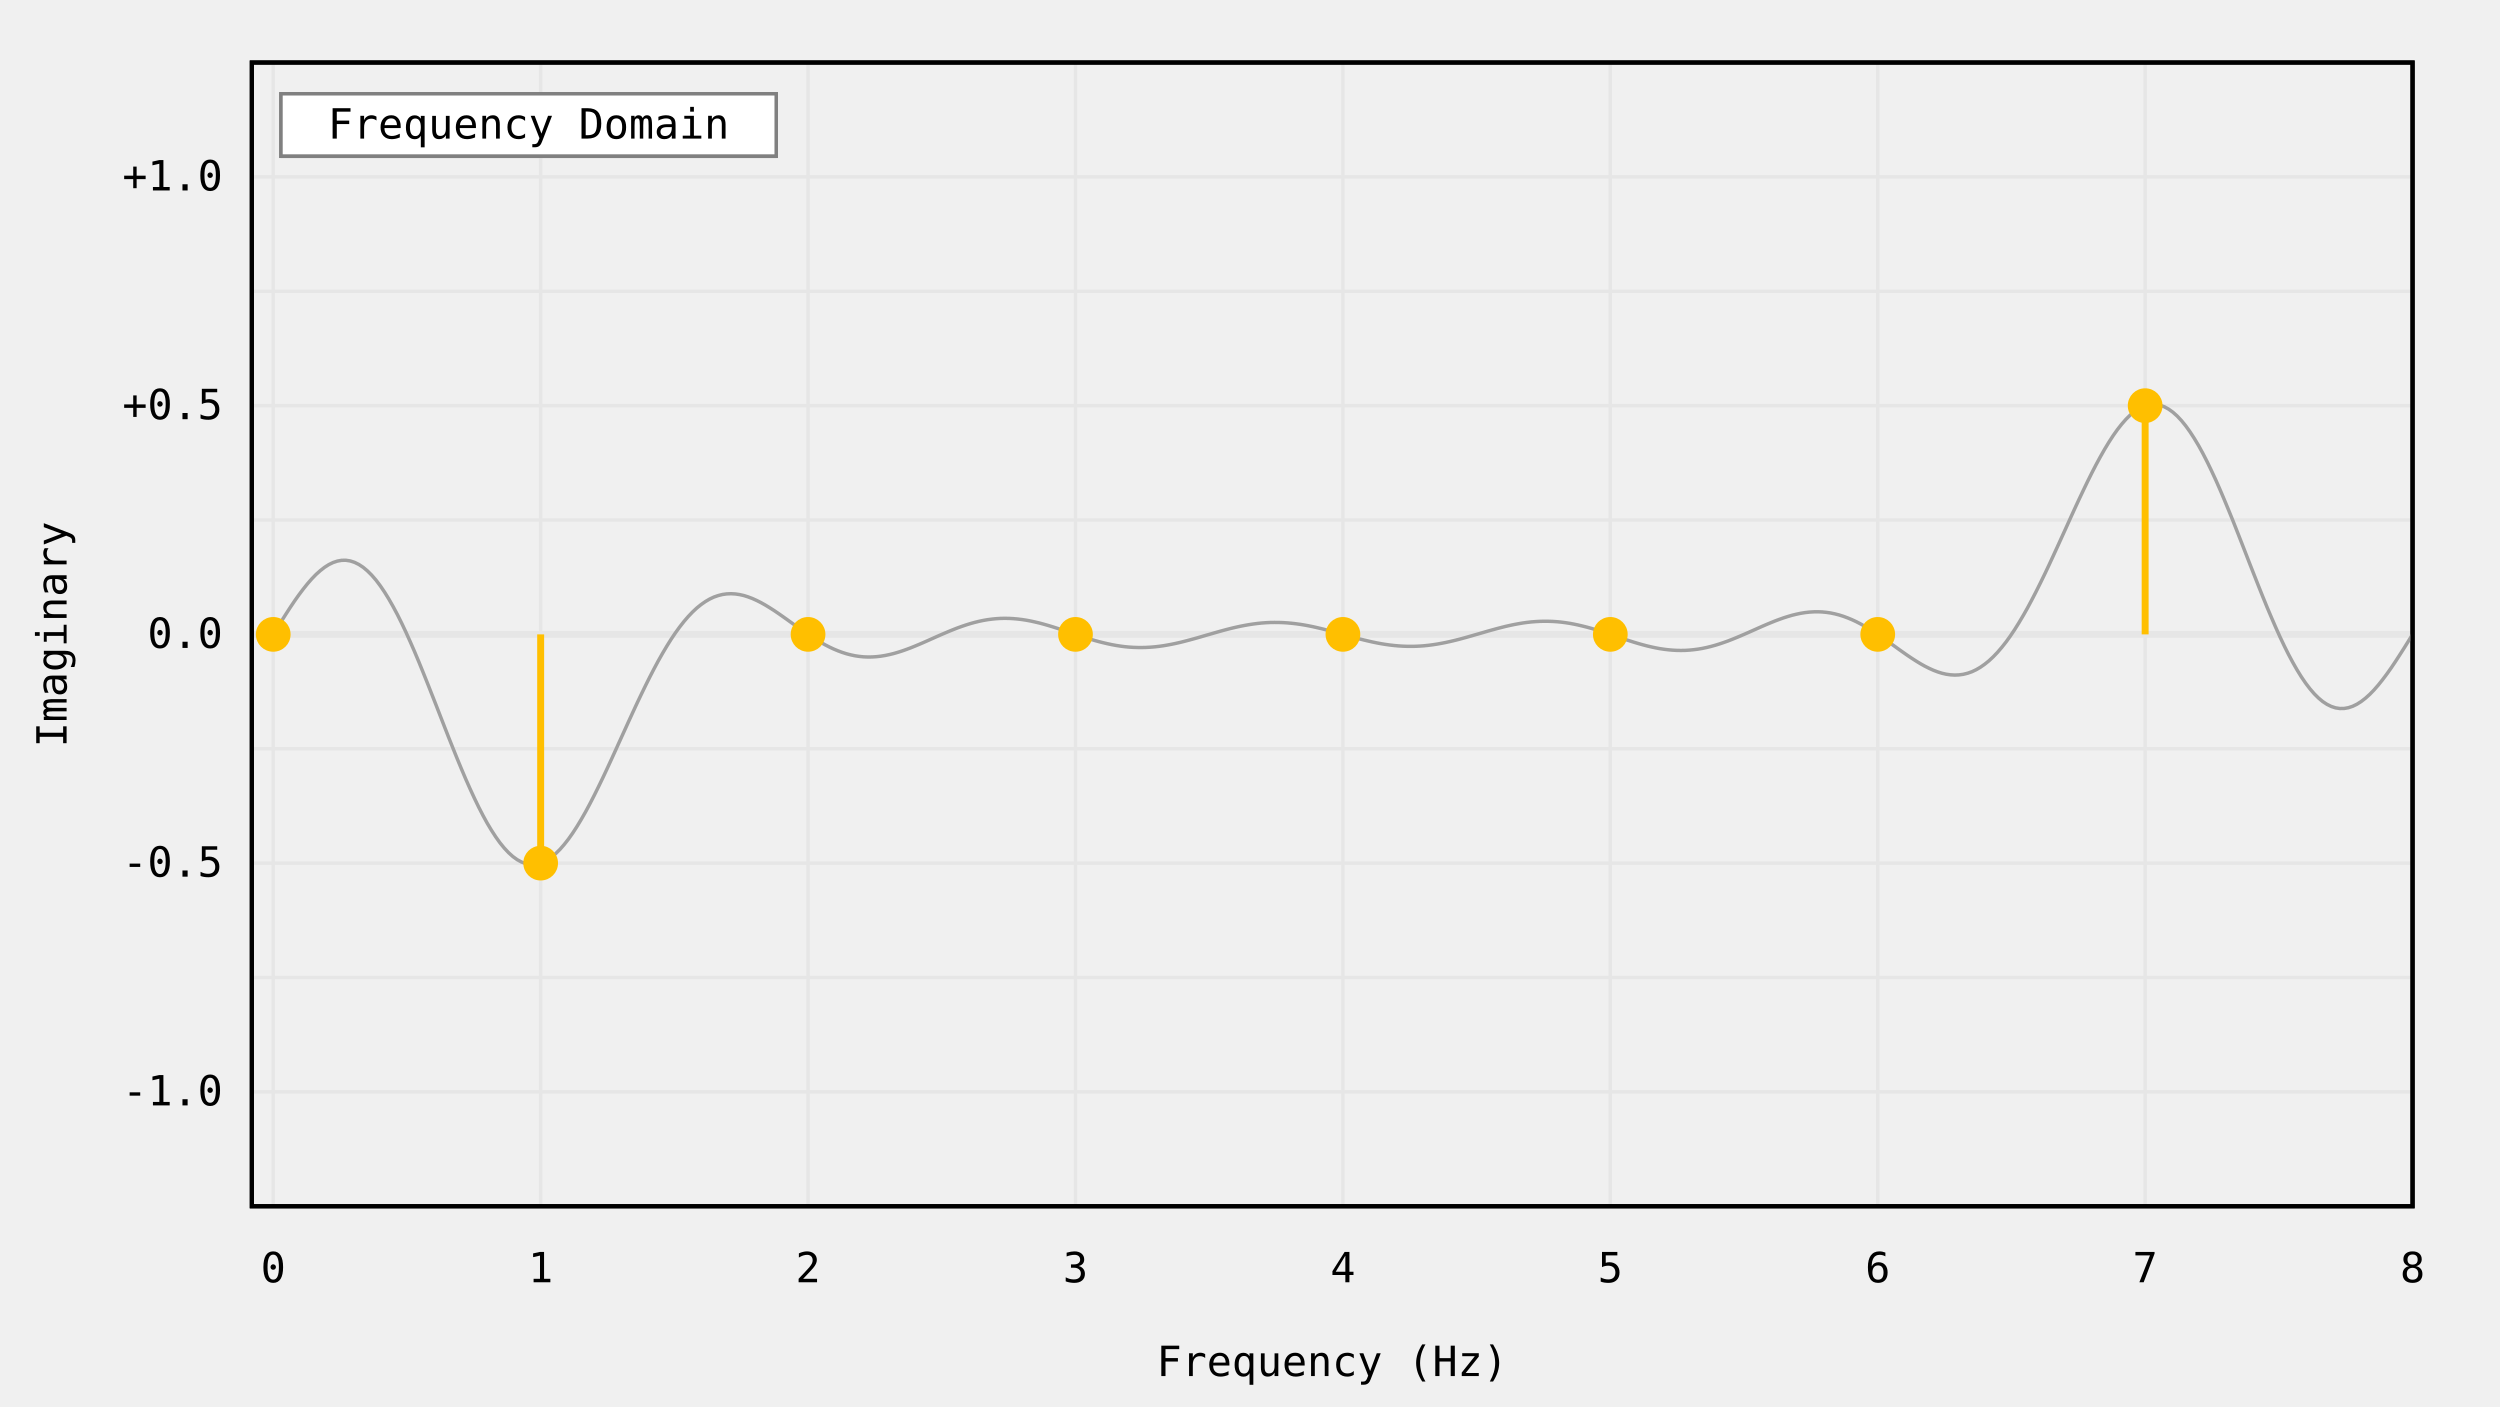
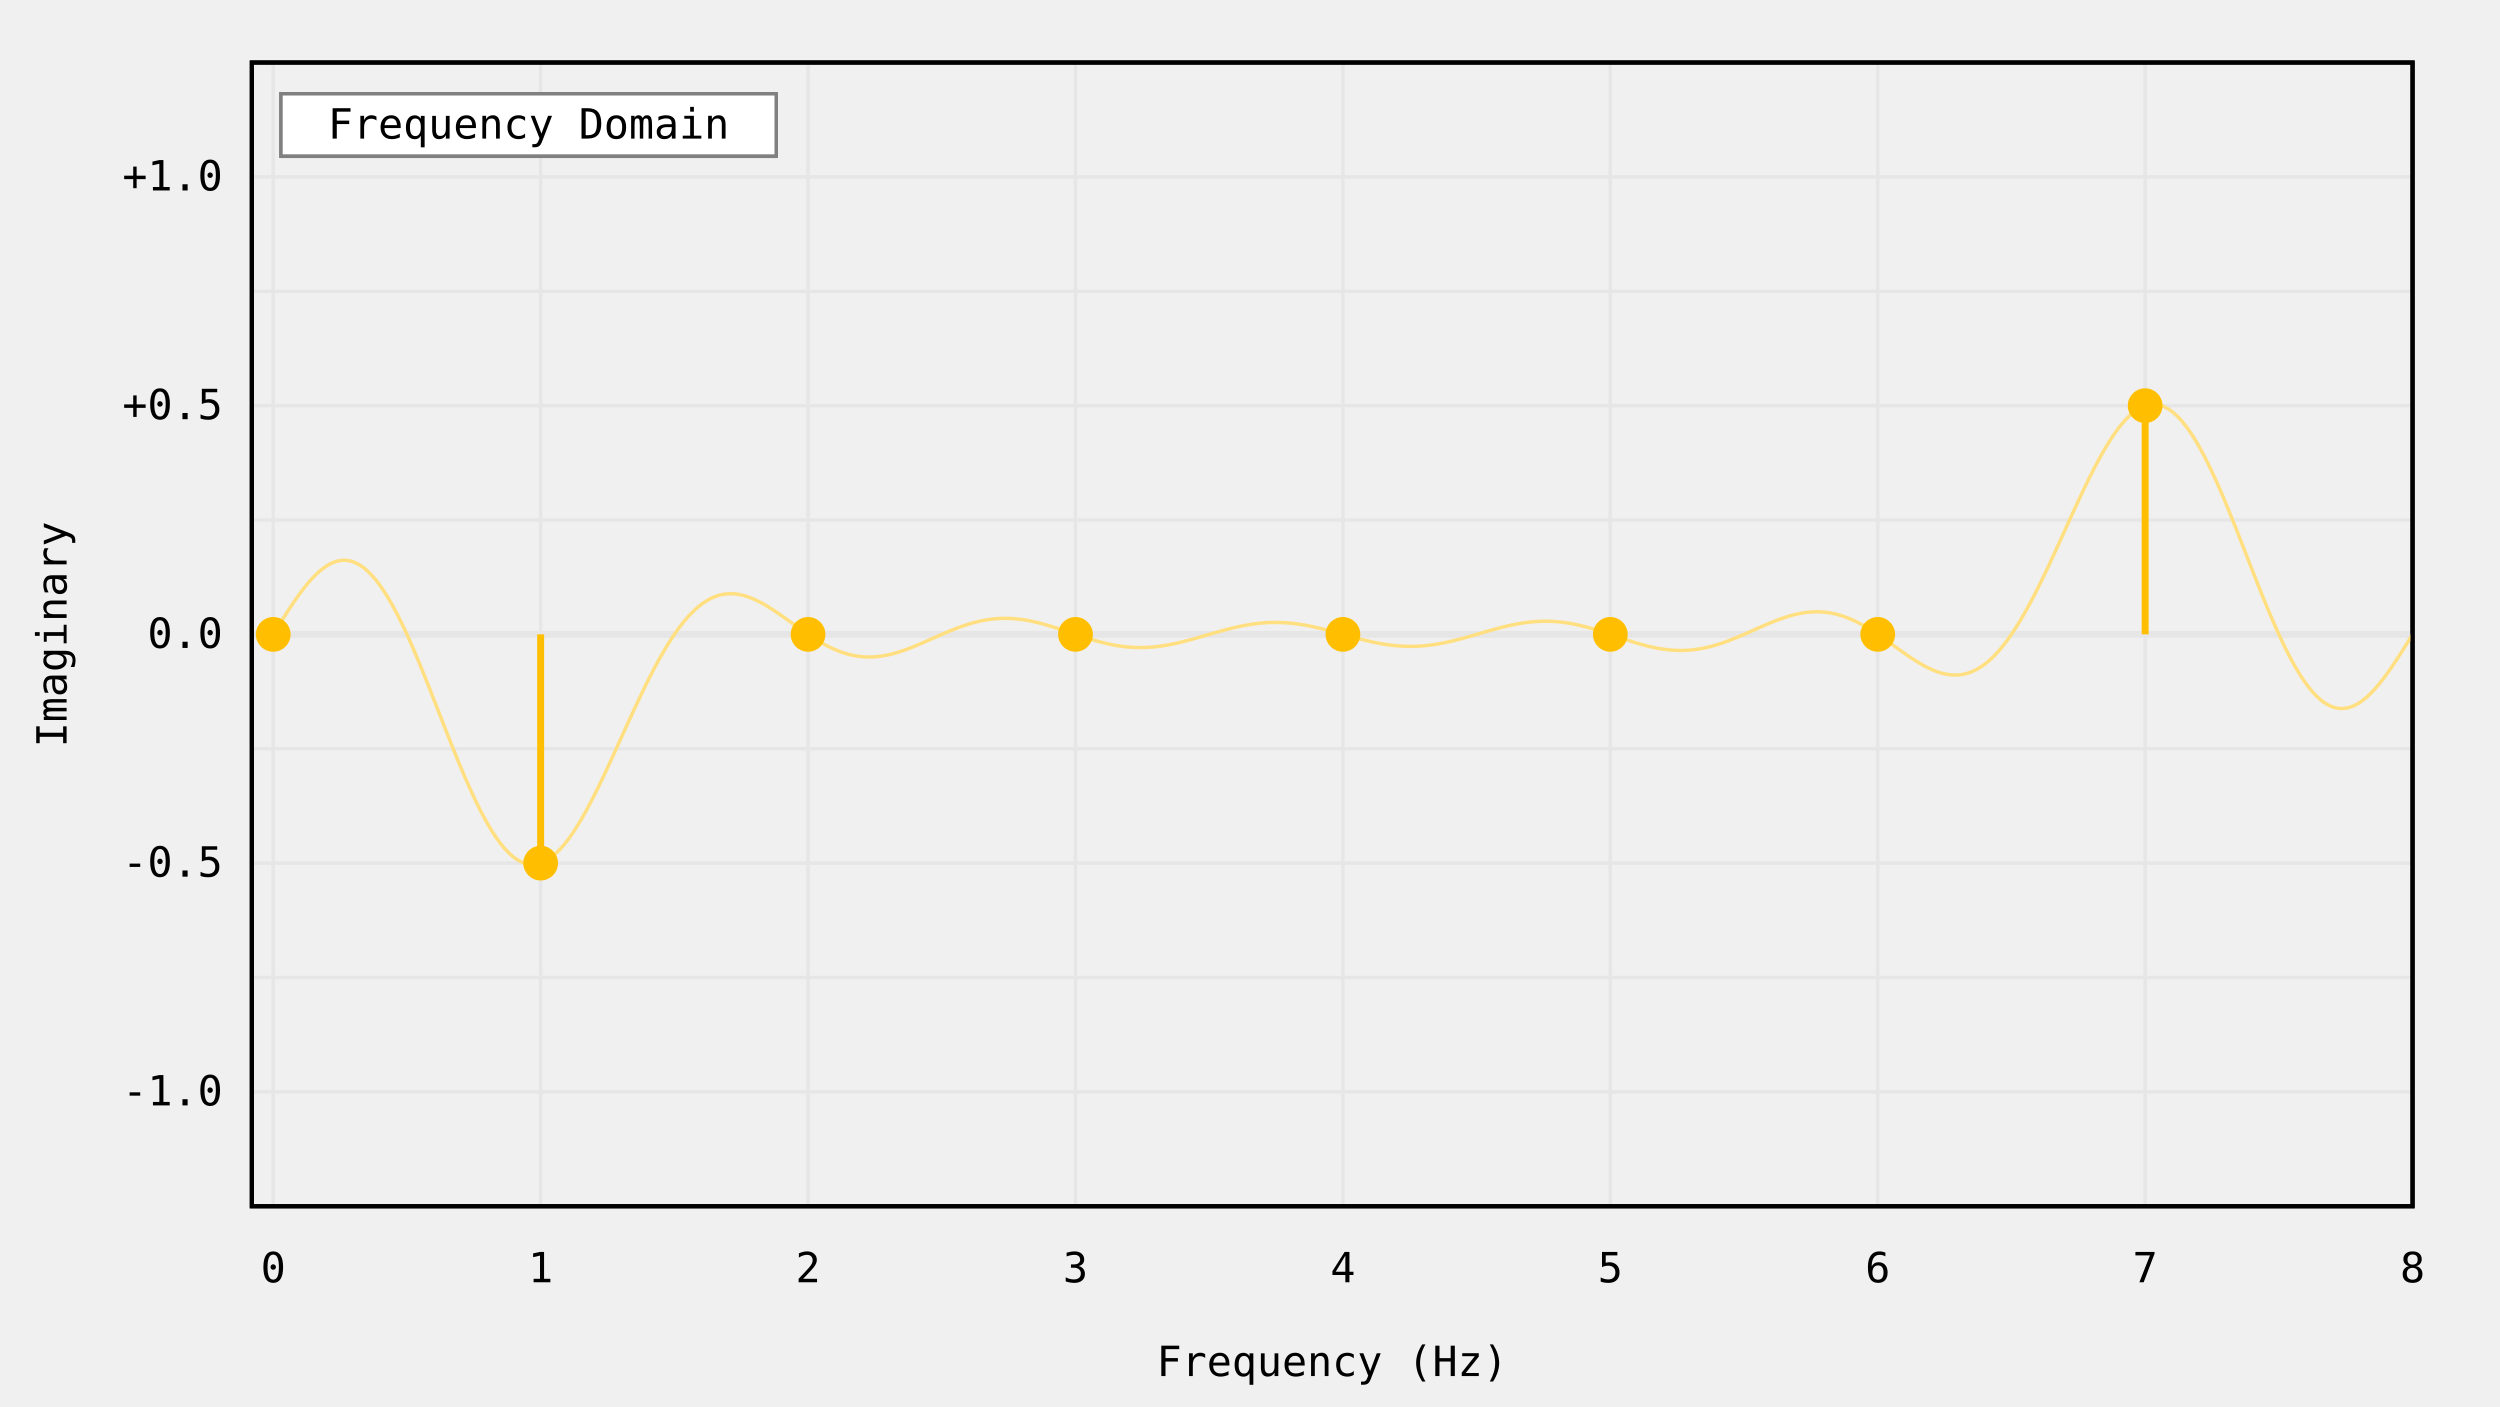
<svg xmlns="http://www.w3.org/2000/svg" xmlns:xlink="http://www.w3.org/1999/xlink" width="720" height="405" viewBox="0 0 720 405">
  <g id="gnuplot_canvas">
    <rect x="0" y="0" width="720" height="405" fill="none" />
    <defs>
      <circle id="gpDot" r="0.5" stroke-width="0.5" stroke="currentColor" />
      <path id="gpPt0" stroke-width="0.222" stroke="currentColor" d="M-1,0 h2 M0,-1 v2" />
      <path id="gpPt1" stroke-width="0.222" stroke="currentColor" d="M-1,-1 L1,1 M1,-1 L-1,1" />
      <path id="gpPt2" stroke-width="0.222" stroke="currentColor" d="M-1,0 L1,0 M0,-1 L0,1 M-1,-1 L1,1 M-1,1 L1,-1" />
      <rect id="gpPt3" stroke-width="0.222" stroke="currentColor" x="-1" y="-1" width="2" height="2" />
      <rect id="gpPt4" stroke-width="0.222" stroke="currentColor" fill="currentColor" x="-1" y="-1" width="2" height="2" />
      <circle id="gpPt5" stroke-width="0.222" stroke="currentColor" cx="0" cy="0" r="1" />
      <use xlink:href="#gpPt5" id="gpPt6" fill="currentColor" stroke="none" />
      <path id="gpPt7" stroke-width="0.222" stroke="currentColor" d="M0,-1.33 L-1.33,0.67 L1.33,0.67 z" />
      <use xlink:href="#gpPt7" id="gpPt8" fill="currentColor" stroke="none" />
      <use xlink:href="#gpPt7" id="gpPt9" stroke="currentColor" transform="rotate(180)" />
      <use xlink:href="#gpPt9" id="gpPt10" fill="currentColor" stroke="none" />
      <use xlink:href="#gpPt3" id="gpPt11" stroke="currentColor" transform="rotate(45)" />
      <use xlink:href="#gpPt11" id="gpPt12" fill="currentColor" stroke="none" />
      <path id="gpPt13" stroke-width="0.222" stroke="currentColor" d="M0,1.330 L1.265,0.411 L0.782,-1.067 L-0.782,-1.076 L-1.265,0.411 z" />
      <use xlink:href="#gpPt13" id="gpPt14" fill="currentColor" stroke="none" />
      <filter id="textbox" filterUnits="objectBoundingBox" x="0" y="0" height="1" width="1">
        <feFlood flood-color="white" flood-opacity="1" result="bgnd" />
        <feComposite in="SourceGraphic" in2="bgnd" operator="atop" />
      </filter>
      <filter id="greybox" filterUnits="objectBoundingBox" x="0" y="0" height="1" width="1">
        <feFlood flood-color="lightgrey" flood-opacity="1" result="grey" />
        <feComposite in="SourceGraphic" in2="grey" operator="atop" />
      </filter>
    </defs>
    <g fill="none" color="white" stroke="currentColor" stroke-width="1.00" stroke-linecap="butt" stroke-linejoin="miter">
</g>
    <g fill="none" color="white" stroke="currentColor" stroke-width="1.20" stroke-linecap="butt" stroke-linejoin="miter">
</g>
    <g fill="none" color="black" stroke="currentColor" stroke-width="1.20" stroke-linecap="butt" stroke-linejoin="miter">
</g>
    <g fill="none" color="black" stroke="black" stroke-width="1.00" stroke-linecap="butt" stroke-linejoin="miter">
</g>
    <g fill="none" color="black" stroke="currentColor" stroke-width="1.00" stroke-linecap="butt" stroke-linejoin="miter">
      <path stroke="rgb(230, 230, 230)" class="gridline" d="M72.53,182.70 L694.82,182.70  " />
    </g>
    <g fill="none" color="black" stroke="rgb(230, 230, 230)" stroke-width="1.20" stroke-linecap="butt" stroke-linejoin="miter">
</g>
    <g fill="none" color="black" stroke="currentColor" stroke-width="1.20" stroke-linecap="butt" stroke-linejoin="miter">
      <path stroke="black" d="M72.53,182.70 M694.82,182.70  " />
      <g transform="translate(64.14,186.60)" stroke="none" fill="black" font-family="monospace" font-size="12.00" text-anchor="end">
        <text>
          <tspan font-family="monospace">0.0</tspan>
        </text>
      </g>
    </g>
    <g fill="none" color="black" stroke="currentColor" stroke-width="1.20" stroke-linecap="butt" stroke-linejoin="miter">
</g>
    <g fill="none" color="black" stroke="black" stroke-width="1.00" stroke-linecap="butt" stroke-linejoin="miter">
</g>
    <g fill="none" color="black" stroke="currentColor" stroke-width="1.00" stroke-linecap="butt" stroke-linejoin="miter">
      <path stroke="rgb(230, 230, 230)" class="gridline" d="M72.53,347.40 L694.82,347.40  " />
    </g>
    <g fill="none" color="black" stroke="rgb(230, 230, 230)" stroke-width="1.20" stroke-linecap="butt" stroke-linejoin="miter">
</g>
    <g fill="none" color="black" stroke="currentColor" stroke-width="1.20" stroke-linecap="butt" stroke-linejoin="miter">
      <path stroke="black" d="M72.53,347.40 M694.82,347.40  " />
    </g>
    <g fill="none" color="black" stroke="black" stroke-width="1.00" stroke-linecap="butt" stroke-linejoin="miter">
</g>
    <g fill="none" color="black" stroke="currentColor" stroke-width="1.00" stroke-linecap="butt" stroke-linejoin="miter">
      <path stroke="rgb(230, 230, 230)" class="gridline" d="M72.53,314.46 L694.82,314.46  " />
    </g>
    <g fill="none" color="black" stroke="rgb(230, 230, 230)" stroke-width="1.20" stroke-linecap="butt" stroke-linejoin="miter">
</g>
    <g fill="none" color="black" stroke="currentColor" stroke-width="1.20" stroke-linecap="butt" stroke-linejoin="miter">
      <path stroke="black" d="M72.53,314.46 M694.82,314.46  " />
      <g transform="translate(64.14,318.36)" stroke="none" fill="black" font-family="monospace" font-size="12.00" text-anchor="end">
        <text>
          <tspan font-family="monospace">-1.0</tspan>
        </text>
      </g>
    </g>
    <g fill="none" color="black" stroke="currentColor" stroke-width="1.20" stroke-linecap="butt" stroke-linejoin="miter">
</g>
    <g fill="none" color="black" stroke="black" stroke-width="1.00" stroke-linecap="butt" stroke-linejoin="miter">
</g>
    <g fill="none" color="black" stroke="currentColor" stroke-width="1.00" stroke-linecap="butt" stroke-linejoin="miter">
      <path stroke="rgb(230, 230, 230)" class="gridline" d="M72.53,281.52 L694.82,281.52  " />
    </g>
    <g fill="none" color="black" stroke="rgb(230, 230, 230)" stroke-width="1.20" stroke-linecap="butt" stroke-linejoin="miter">
</g>
    <g fill="none" color="black" stroke="currentColor" stroke-width="1.20" stroke-linecap="butt" stroke-linejoin="miter">
      <path stroke="black" d="M72.53,281.52 M694.82,281.52  " />
    </g>
    <g fill="none" color="black" stroke="black" stroke-width="1.00" stroke-linecap="butt" stroke-linejoin="miter">
</g>
    <g fill="none" color="black" stroke="currentColor" stroke-width="1.00" stroke-linecap="butt" stroke-linejoin="miter">
      <path stroke="rgb(230, 230, 230)" class="gridline" d="M72.53,248.58 L694.82,248.58  " />
    </g>
    <g fill="none" color="black" stroke="rgb(230, 230, 230)" stroke-width="1.20" stroke-linecap="butt" stroke-linejoin="miter">
</g>
    <g fill="none" color="black" stroke="currentColor" stroke-width="1.20" stroke-linecap="butt" stroke-linejoin="miter">
      <path stroke="black" d="M72.53,248.58 M694.82,248.58  " />
      <g transform="translate(64.14,252.48)" stroke="none" fill="black" font-family="monospace" font-size="12.00" text-anchor="end">
        <text>
          <tspan font-family="monospace">-0.5</tspan>
        </text>
      </g>
    </g>
    <g fill="none" color="black" stroke="currentColor" stroke-width="1.20" stroke-linecap="butt" stroke-linejoin="miter">
</g>
    <g fill="none" color="black" stroke="black" stroke-width="1.00" stroke-linecap="butt" stroke-linejoin="miter">
</g>
    <g fill="none" color="black" stroke="currentColor" stroke-width="1.00" stroke-linecap="butt" stroke-linejoin="miter">
      <path stroke="rgb(230, 230, 230)" class="gridline" d="M72.53,215.64 L694.82,215.64  " />
    </g>
    <g fill="none" color="black" stroke="rgb(230, 230, 230)" stroke-width="1.20" stroke-linecap="butt" stroke-linejoin="miter">
</g>
    <g fill="none" color="black" stroke="currentColor" stroke-width="1.20" stroke-linecap="butt" stroke-linejoin="miter">
      <path stroke="black" d="M72.53,215.64 M694.82,215.64  " />
    </g>
    <g fill="none" color="black" stroke="black" stroke-width="1.00" stroke-linecap="butt" stroke-linejoin="miter">
</g>
    <g fill="none" color="black" stroke="currentColor" stroke-width="1.00" stroke-linecap="butt" stroke-linejoin="miter">
      <path stroke="rgb(230, 230, 230)" class="gridline" d="M72.53,182.70 L694.82,182.70  " />
    </g>
    <g fill="none" color="black" stroke="rgb(230, 230, 230)" stroke-width="1.20" stroke-linecap="butt" stroke-linejoin="miter">
</g>
    <g fill="none" color="black" stroke="currentColor" stroke-width="1.20" stroke-linecap="butt" stroke-linejoin="miter">
      <path stroke="black" d="M72.53,182.70 M694.82,182.70  " />
    </g>
    <g fill="none" color="black" stroke="black" stroke-width="1.00" stroke-linecap="butt" stroke-linejoin="miter">
</g>
    <g fill="none" color="black" stroke="currentColor" stroke-width="1.00" stroke-linecap="butt" stroke-linejoin="miter">
      <path stroke="rgb(230, 230, 230)" class="gridline" d="M72.53,149.77 L694.82,149.77  " />
    </g>
    <g fill="none" color="black" stroke="rgb(230, 230, 230)" stroke-width="1.20" stroke-linecap="butt" stroke-linejoin="miter">
</g>
    <g fill="none" color="black" stroke="currentColor" stroke-width="1.20" stroke-linecap="butt" stroke-linejoin="miter">
      <path stroke="black" d="M72.53,149.77 M694.82,149.77  " />
    </g>
    <g fill="none" color="black" stroke="black" stroke-width="1.00" stroke-linecap="butt" stroke-linejoin="miter">
</g>
    <g fill="none" color="black" stroke="currentColor" stroke-width="1.00" stroke-linecap="butt" stroke-linejoin="miter">
      <path stroke="rgb(230, 230, 230)" class="gridline" d="M72.53,116.83 L694.82,116.83  " />
    </g>
    <g fill="none" color="black" stroke="rgb(230, 230, 230)" stroke-width="1.20" stroke-linecap="butt" stroke-linejoin="miter">
</g>
    <g fill="none" color="black" stroke="currentColor" stroke-width="1.20" stroke-linecap="butt" stroke-linejoin="miter">
      <path stroke="black" d="M72.53,116.83 M694.82,116.83  " />
      <g transform="translate(64.14,120.73)" stroke="none" fill="black" font-family="monospace" font-size="12.00" text-anchor="end">
        <text>
          <tspan font-family="monospace">+0.5</tspan>
        </text>
      </g>
    </g>
    <g fill="none" color="black" stroke="currentColor" stroke-width="1.20" stroke-linecap="butt" stroke-linejoin="miter">
</g>
    <g fill="none" color="black" stroke="black" stroke-width="1.00" stroke-linecap="butt" stroke-linejoin="miter">
</g>
    <g fill="none" color="black" stroke="currentColor" stroke-width="1.00" stroke-linecap="butt" stroke-linejoin="miter">
      <path stroke="rgb(230, 230, 230)" class="gridline" d="M72.53,83.89 L694.82,83.89  " />
    </g>
    <g fill="none" color="black" stroke="rgb(230, 230, 230)" stroke-width="1.20" stroke-linecap="butt" stroke-linejoin="miter">
</g>
    <g fill="none" color="black" stroke="currentColor" stroke-width="1.20" stroke-linecap="butt" stroke-linejoin="miter">
      <path stroke="black" d="M72.53,83.89 M694.82,83.89  " />
    </g>
    <g fill="none" color="black" stroke="black" stroke-width="1.00" stroke-linecap="butt" stroke-linejoin="miter">
</g>
    <g fill="none" color="black" stroke="currentColor" stroke-width="1.00" stroke-linecap="butt" stroke-linejoin="miter">
      <path stroke="rgb(230, 230, 230)" class="gridline" d="M72.53,50.95 L694.82,50.95  " />
    </g>
    <g fill="none" color="black" stroke="rgb(230, 230, 230)" stroke-width="1.20" stroke-linecap="butt" stroke-linejoin="miter">
</g>
    <g fill="none" color="black" stroke="currentColor" stroke-width="1.20" stroke-linecap="butt" stroke-linejoin="miter">
      <path stroke="black" d="M72.53,50.95 M694.82,50.95  " />
      <g transform="translate(64.14,54.85)" stroke="none" fill="black" font-family="monospace" font-size="12.00" text-anchor="end">
        <text>
          <tspan font-family="monospace">+1.0</tspan>
        </text>
      </g>
    </g>
    <g fill="none" color="black" stroke="currentColor" stroke-width="1.20" stroke-linecap="butt" stroke-linejoin="miter">
</g>
    <g fill="none" color="black" stroke="black" stroke-width="1.00" stroke-linecap="butt" stroke-linejoin="miter">
</g>
    <g fill="none" color="black" stroke="currentColor" stroke-width="1.00" stroke-linecap="butt" stroke-linejoin="miter">
      <path stroke="rgb(230, 230, 230)" class="gridline" d="M72.53,18.01 L694.82,18.01  " />
    </g>
    <g fill="none" color="black" stroke="rgb(230, 230, 230)" stroke-width="1.20" stroke-linecap="butt" stroke-linejoin="miter">
</g>
    <g fill="none" color="black" stroke="currentColor" stroke-width="1.20" stroke-linecap="butt" stroke-linejoin="miter">
      <path stroke="black" d="M72.53,18.01 M694.82,18.01  " />
    </g>
    <g fill="none" color="black" stroke="black" stroke-width="1.00" stroke-linecap="butt" stroke-linejoin="miter">
</g>
    <g fill="none" color="black" stroke="currentColor" stroke-width="1.00" stroke-linecap="butt" stroke-linejoin="miter">
      <path stroke="rgb(230, 230, 230)" class="gridline" d="M78.69,347.40 L78.69,18.01  " />
    </g>
    <g fill="none" color="black" stroke="rgb(230, 230, 230)" stroke-width="1.20" stroke-linecap="butt" stroke-linejoin="miter">
</g>
    <g fill="none" color="black" stroke="currentColor" stroke-width="1.20" stroke-linecap="butt" stroke-linejoin="miter">
      <path stroke="black" d="M78.69,347.40 M78.69,18.01  " />
      <g transform="translate(78.69,369.30)" stroke="none" fill="black" font-family="monospace" font-size="12.00" text-anchor="middle">
        <text>
          <tspan font-family="monospace"> 0</tspan>
        </text>
      </g>
    </g>
    <g fill="none" color="black" stroke="currentColor" stroke-width="1.20" stroke-linecap="butt" stroke-linejoin="miter">
</g>
    <g fill="none" color="black" stroke="black" stroke-width="1.00" stroke-linecap="butt" stroke-linejoin="miter">
</g>
    <g fill="none" color="black" stroke="currentColor" stroke-width="1.00" stroke-linecap="butt" stroke-linejoin="miter">
      <path stroke="rgb(230, 230, 230)" class="gridline" d="M155.71,347.40 L155.71,45.01 M155.71,27.01 L155.71,18.01  " />
    </g>
    <g fill="none" color="black" stroke="rgb(230, 230, 230)" stroke-width="1.20" stroke-linecap="butt" stroke-linejoin="miter">
</g>
    <g fill="none" color="black" stroke="currentColor" stroke-width="1.20" stroke-linecap="butt" stroke-linejoin="miter">
      <path stroke="black" d="M155.71,347.40 M155.71,18.01  " />
      <g transform="translate(155.71,369.30)" stroke="none" fill="black" font-family="monospace" font-size="12.00" text-anchor="middle">
        <text>
          <tspan font-family="monospace"> 1</tspan>
        </text>
      </g>
    </g>
    <g fill="none" color="black" stroke="currentColor" stroke-width="1.20" stroke-linecap="butt" stroke-linejoin="miter">
</g>
    <g fill="none" color="black" stroke="black" stroke-width="1.00" stroke-linecap="butt" stroke-linejoin="miter">
</g>
    <g fill="none" color="black" stroke="currentColor" stroke-width="1.00" stroke-linecap="butt" stroke-linejoin="miter">
      <path stroke="rgb(230, 230, 230)" class="gridline" d="M232.72,347.40 L232.72,18.01  " />
    </g>
    <g fill="none" color="black" stroke="rgb(230, 230, 230)" stroke-width="1.20" stroke-linecap="butt" stroke-linejoin="miter">
</g>
    <g fill="none" color="black" stroke="currentColor" stroke-width="1.20" stroke-linecap="butt" stroke-linejoin="miter">
      <path stroke="black" d="M232.72,347.40 M232.72,18.01  " />
      <g transform="translate(232.72,369.30)" stroke="none" fill="black" font-family="monospace" font-size="12.00" text-anchor="middle">
        <text>
          <tspan font-family="monospace"> 2</tspan>
        </text>
      </g>
    </g>
    <g fill="none" color="black" stroke="currentColor" stroke-width="1.20" stroke-linecap="butt" stroke-linejoin="miter">
</g>
    <g fill="none" color="black" stroke="black" stroke-width="1.00" stroke-linecap="butt" stroke-linejoin="miter">
</g>
    <g fill="none" color="black" stroke="currentColor" stroke-width="1.00" stroke-linecap="butt" stroke-linejoin="miter">
      <path stroke="rgb(230, 230, 230)" class="gridline" d="M309.74,347.40 L309.74,18.01  " />
    </g>
    <g fill="none" color="black" stroke="rgb(230, 230, 230)" stroke-width="1.20" stroke-linecap="butt" stroke-linejoin="miter">
</g>
    <g fill="none" color="black" stroke="currentColor" stroke-width="1.20" stroke-linecap="butt" stroke-linejoin="miter">
      <path stroke="black" d="M309.74,347.40 M309.74,18.01  " />
      <g transform="translate(309.74,369.30)" stroke="none" fill="black" font-family="monospace" font-size="12.00" text-anchor="middle">
        <text>
          <tspan font-family="monospace"> 3</tspan>
        </text>
      </g>
    </g>
    <g fill="none" color="black" stroke="currentColor" stroke-width="1.20" stroke-linecap="butt" stroke-linejoin="miter">
</g>
    <g fill="none" color="black" stroke="black" stroke-width="1.00" stroke-linecap="butt" stroke-linejoin="miter">
</g>
    <g fill="none" color="black" stroke="currentColor" stroke-width="1.00" stroke-linecap="butt" stroke-linejoin="miter">
      <path stroke="rgb(230, 230, 230)" class="gridline" d="M386.76,347.40 L386.76,18.01  " />
    </g>
    <g fill="none" color="black" stroke="rgb(230, 230, 230)" stroke-width="1.20" stroke-linecap="butt" stroke-linejoin="miter">
</g>
    <g fill="none" color="black" stroke="currentColor" stroke-width="1.20" stroke-linecap="butt" stroke-linejoin="miter">
      <path stroke="black" d="M386.76,347.40 M386.76,18.01  " />
      <g transform="translate(386.76,369.30)" stroke="none" fill="black" font-family="monospace" font-size="12.00" text-anchor="middle">
        <text>
          <tspan font-family="monospace"> 4</tspan>
        </text>
      </g>
    </g>
    <g fill="none" color="black" stroke="currentColor" stroke-width="1.20" stroke-linecap="butt" stroke-linejoin="miter">
</g>
    <g fill="none" color="black" stroke="black" stroke-width="1.00" stroke-linecap="butt" stroke-linejoin="miter">
</g>
    <g fill="none" color="black" stroke="currentColor" stroke-width="1.00" stroke-linecap="butt" stroke-linejoin="miter">
      <path stroke="rgb(230, 230, 230)" class="gridline" d="M463.77,347.40 L463.77,18.01  " />
    </g>
    <g fill="none" color="black" stroke="rgb(230, 230, 230)" stroke-width="1.20" stroke-linecap="butt" stroke-linejoin="miter">
</g>
    <g fill="none" color="black" stroke="currentColor" stroke-width="1.20" stroke-linecap="butt" stroke-linejoin="miter">
      <path stroke="black" d="M463.77,347.40 M463.77,18.01  " />
      <g transform="translate(463.77,369.30)" stroke="none" fill="black" font-family="monospace" font-size="12.00" text-anchor="middle">
        <text>
          <tspan font-family="monospace"> 5</tspan>
        </text>
      </g>
    </g>
    <g fill="none" color="black" stroke="currentColor" stroke-width="1.20" stroke-linecap="butt" stroke-linejoin="miter">
</g>
    <g fill="none" color="black" stroke="black" stroke-width="1.00" stroke-linecap="butt" stroke-linejoin="miter">
</g>
    <g fill="none" color="black" stroke="currentColor" stroke-width="1.00" stroke-linecap="butt" stroke-linejoin="miter">
      <path stroke="rgb(230, 230, 230)" class="gridline" d="M540.79,347.40 L540.79,18.01  " />
    </g>
    <g fill="none" color="black" stroke="rgb(230, 230, 230)" stroke-width="1.20" stroke-linecap="butt" stroke-linejoin="miter">
</g>
    <g fill="none" color="black" stroke="currentColor" stroke-width="1.20" stroke-linecap="butt" stroke-linejoin="miter">
      <path stroke="black" d="M540.79,347.40 M540.79,18.01  " />
      <g transform="translate(540.79,369.30)" stroke="none" fill="black" font-family="monospace" font-size="12.00" text-anchor="middle">
        <text>
          <tspan font-family="monospace"> 6</tspan>
        </text>
      </g>
    </g>
    <g fill="none" color="black" stroke="currentColor" stroke-width="1.20" stroke-linecap="butt" stroke-linejoin="miter">
</g>
    <g fill="none" color="black" stroke="black" stroke-width="1.00" stroke-linecap="butt" stroke-linejoin="miter">
</g>
    <g fill="none" color="black" stroke="currentColor" stroke-width="1.00" stroke-linecap="butt" stroke-linejoin="miter">
      <path stroke="rgb(230, 230, 230)" class="gridline" d="M617.80,347.40 L617.80,18.01  " />
    </g>
    <g fill="none" color="black" stroke="rgb(230, 230, 230)" stroke-width="1.20" stroke-linecap="butt" stroke-linejoin="miter">
</g>
    <g fill="none" color="black" stroke="currentColor" stroke-width="1.20" stroke-linecap="butt" stroke-linejoin="miter">
      <path stroke="black" d="M617.80,347.40 M617.80,18.01  " />
      <g transform="translate(617.80,369.30)" stroke="none" fill="black" font-family="monospace" font-size="12.00" text-anchor="middle">
        <text>
          <tspan font-family="monospace"> 7</tspan>
        </text>
      </g>
    </g>
    <g fill="none" color="black" stroke="currentColor" stroke-width="1.20" stroke-linecap="butt" stroke-linejoin="miter">
</g>
    <g fill="none" color="black" stroke="black" stroke-width="1.00" stroke-linecap="butt" stroke-linejoin="miter">
</g>
    <g fill="none" color="black" stroke="currentColor" stroke-width="1.00" stroke-linecap="butt" stroke-linejoin="miter">
      <path stroke="rgb(230, 230, 230)" class="gridline" d="M694.82,347.40 L694.82,18.01  " />
    </g>
    <g fill="none" color="black" stroke="rgb(230, 230, 230)" stroke-width="1.20" stroke-linecap="butt" stroke-linejoin="miter">
</g>
    <g fill="none" color="black" stroke="currentColor" stroke-width="1.20" stroke-linecap="butt" stroke-linejoin="miter">
      <path stroke="black" d="M694.82,347.40 M694.82,18.01  " />
      <g transform="translate(694.82,369.30)" stroke="none" fill="black" font-family="monospace" font-size="12.00" text-anchor="middle">
        <text>
          <tspan font-family="monospace"> 8</tspan>
        </text>
      </g>
    </g>
    <g fill="none" color="black" stroke="currentColor" stroke-width="1.20" stroke-linecap="butt" stroke-linejoin="miter">
</g>
    <g fill="none" color="black" stroke="black" stroke-width="2.00" stroke-linecap="butt" stroke-linejoin="miter">
</g>
    <g fill="none" color="black" stroke="currentColor" stroke-width="2.00" stroke-linecap="butt" stroke-linejoin="miter">
      <path stroke="rgb(230, 230, 230)" d="M72.53,182.70 L694.82,182.70  " />
    </g>
    <g fill="none" color="black" stroke="rgb(230, 230, 230)" stroke-width="1.20" stroke-linecap="butt" stroke-linejoin="miter">
</g>
    <g fill="none" color="black" stroke="currentColor" stroke-width="1.20" stroke-linecap="butt" stroke-linejoin="miter">
      <path stroke="black" d="M72.53,18.01 L72.53,347.40 L694.82,347.40 L694.82,18.01 L72.53,18.01 Z  " />
    </g>
    <g fill="none" color="black" stroke="currentColor" stroke-width="1.20" stroke-linecap="butt" stroke-linejoin="miter">
      <g transform="translate(19.18,182.71) rotate(270)" stroke="none" fill="black" font-family="monospace" font-size="12.00" text-anchor="middle">
        <text>
          <tspan font-family="monospace">Imaginary</tspan>
        </text>
      </g>
    </g>
    <g fill="none" color="black" stroke="currentColor" stroke-width="1.20" stroke-linecap="butt" stroke-linejoin="miter">
      <g transform="translate(383.67,396.30)" stroke="none" fill="black" font-family="monospace" font-size="12.00" text-anchor="middle">
        <text>
          <tspan font-family="monospace">Frequency (Hz)</tspan>
        </text>
      </g>
    </g>
    <g fill="none" color="black" stroke="currentColor" stroke-width="1.20" stroke-linecap="butt" stroke-linejoin="miter">
</g>
    <g fill="none" color="black" stroke="currentColor" stroke-width="1.00" stroke-linecap="butt" stroke-linejoin="miter">
</g>
    <g fill="none" color="black" stroke="currentColor" stroke-width="1.00" stroke-linecap="butt" stroke-linejoin="miter">
      <path stroke="rgb(128, 128, 128)" d="M80.92,45.01 L80.92,27.01 L223.55,27.01 L223.55,45.01 L80.92,45.01 Z  " />
      <path stroke="rgb(128, 128, 128)" d="M80.92,45.01 L223.55,45.01  " />
    </g>
    <g id="gnuplot_plot_1">
      <g fill="none" color="black" stroke="currentColor" stroke-width="1.00" stroke-linecap="butt" stroke-linejoin="miter">
-         <path stroke="rgb(160, 160, 160)" d="M78.69,182.70 L79.92,180.71 L81.16,178.73 L82.39,176.79 L83.62,174.89 L84.85,173.06 L86.08,171.32 L87.32,169.67   L88.55,168.13 L89.78,166.72 L91.01,165.45 L92.25,164.34 L93.48,163.38 L94.71,162.60 L95.94,162.00 L97.18,161.59   L98.41,161.37 L99.64,161.36 L100.87,161.55 L102.10,161.95 L103.34,162.56 L104.57,163.37 L105.80,164.40 L107.03,165.62   L108.27,167.05 L109.50,168.68 L110.73,170.49 L111.96,172.48 L113.19,174.64 L114.43,176.96 L115.66,179.43 L116.89,182.03   L118.12,184.76 L119.36,187.60 L120.59,190.53 L121.82,193.55 L123.05,196.62 L124.28,199.74 L125.52,202.89 L126.75,206.06   L127.98,209.22 L129.21,212.36 L130.45,215.47 L131.68,218.52 L132.91,221.49 L134.14,224.39 L135.38,227.18 L136.61,229.85   L137.84,232.40 L139.07,234.80 L140.30,237.05 L141.54,239.12 L142.77,241.02 L144.00,242.74 L145.23,244.25 L146.47,245.57   L147.70,246.68 L148.93,247.57 L150.16,248.25 L151.39,248.70 L152.63,248.94 L153.86,248.96 L155.09,248.76 L156.32,248.35   L157.56,247.72 L158.79,246.89 L160.02,245.86 L161.25,244.64 L162.48,243.23 L163.72,241.65 L164.95,239.91 L166.18,238.01   L167.41,235.97 L168.65,233.80 L169.88,231.51 L171.11,229.12 L172.34,226.64 L173.58,224.08 L174.81,221.46 L176.04,218.80   L177.27,216.10 L178.50,213.38 L179.74,210.66 L180.97,207.95 L182.20,205.27 L183.43,202.61 L184.67,200.01 L185.90,197.47   L187.13,195.00 L188.36,192.62 L189.59,190.32 L190.83,188.13 L192.06,186.06 L193.29,184.09 L194.52,182.26 L195.76,180.55   L196.99,178.98 L198.22,177.55 L199.45,176.26 L200.68,175.11 L201.92,174.11 L203.15,173.25 L204.38,172.53 L205.61,171.95   L206.85,171.52 L208.08,171.21 L209.31,171.04 L210.54,170.99 L211.78,171.06 L213.01,171.24 L214.24,171.52 L215.47,171.91   L216.70,172.38 L217.94,172.94 L219.17,173.56 L220.40,174.25 L221.63,175.00 L222.87,175.79 L224.10,176.62 L225.33,177.48   L226.56,178.35 L227.79,179.24 L229.03,180.12 L230.26,181.00 L231.49,181.86 L232.72,182.70 L233.96,183.52 L235.19,184.29   L236.42,185.03 L237.65,185.71 L238.88,186.35 L240.12,186.93 L241.35,187.44 L242.58,187.90 L243.81,188.29 L245.05,188.61   L246.28,188.87 L247.51,189.05 L248.74,189.17 L249.98,189.22 L251.21,189.20 L252.44,189.12 L253.67,188.98 L254.90,188.78   L256.14,188.52 L257.37,188.22 L258.60,187.86 L259.83,187.47 L261.07,187.03 L262.30,186.57 L263.53,186.07 L264.76,185.56   L265.99,185.03 L267.23,184.48 L268.46,183.93 L269.69,183.38 L270.92,182.84 L272.16,182.31 L273.39,181.79 L274.62,181.29   L275.85,180.81 L277.08,180.37 L278.32,179.95 L279.55,179.57 L280.78,179.23 L282.01,178.93 L283.25,178.67 L284.48,178.46   L285.71,178.30 L286.94,178.18 L288.18,178.10 L289.41,178.08 L290.64,178.10 L291.87,178.17 L293.10,178.28 L294.34,178.43   L295.57,178.62 L296.80,178.85 L298.03,179.12 L299.27,179.41 L300.50,179.74 L301.73,180.09 L302.96,180.46 L304.19,180.85   L305.43,181.25 L306.66,181.66 L307.89,182.08 L309.12,182.50 L310.36,182.91 L311.59,183.32 L312.82,183.71 L314.05,184.09   L315.28,184.46 L316.52,184.80 L317.75,185.11 L318.98,185.40 L320.21,185.66 L321.45,185.89 L322.68,186.08 L323.91,186.24   L325.14,186.36 L326.38,186.44 L327.61,186.48 L328.84,186.49 L330.07,186.46 L331.30,186.39 L332.54,186.29 L333.77,186.15   L335.00,185.98 L336.23,185.77 L337.47,185.54 L338.70,185.28 L339.93,185.00 L341.16,184.69 L342.39,184.37 L343.63,184.03   L344.86,183.69 L346.09,183.33 L347.32,182.97 L348.56,182.62 L349.79,182.26 L351.02,181.91 L352.25,181.57 L353.48,181.24   L354.72,180.93 L355.95,180.64 L357.18,180.37 L358.41,180.13 L359.65,179.91 L360.88,179.72 L362.11,179.56 L363.34,179.43   L364.58,179.34 L365.81,179.28 L367.04,179.26 L368.27,179.27 L369.50,179.31 L370.74,179.39 L371.97,179.50 L373.20,179.64   L374.43,179.81 L375.67,180.01 L376.90,180.24 L378.13,180.49 L379.36,180.77 L380.59,181.06 L381.83,181.37 L383.06,181.69   L384.29,182.02 L385.52,182.36 L386.76,182.70 L387.99,183.05 L389.22,183.39 L390.45,183.72 L391.68,184.04 L392.92,184.35   L394.15,184.64 L395.38,184.92 L396.61,185.17 L397.85,185.40 L399.08,185.60 L400.31,185.77 L401.54,185.91 L402.77,186.02   L404.01,186.10 L405.24,186.14 L406.47,186.15 L407.70,186.13 L408.94,186.07 L410.17,185.98 L411.40,185.85 L412.63,185.69   L413.87,185.50 L415.10,185.28 L416.33,185.04 L417.56,184.77 L418.79,184.48 L420.03,184.17 L421.26,183.84 L422.49,183.50   L423.72,183.15 L424.96,182.79 L426.19,182.44 L427.42,182.08 L428.65,181.72 L429.88,181.38 L431.12,181.04 L432.35,180.72   L433.58,180.41 L434.81,180.13 L436.05,179.87 L437.28,179.64 L438.51,179.43 L439.74,179.26 L440.97,179.12 L442.21,179.02   L443.44,178.95 L444.67,178.92 L445.90,178.93 L447.14,178.97 L448.37,179.05 L449.60,179.17 L450.83,179.33 L452.07,179.52   L453.30,179.75 L454.53,180.01 L455.76,180.30 L456.99,180.61 L458.23,180.95 L459.46,181.32 L460.69,181.70 L461.92,182.09   L463.16,182.50 L464.39,182.91 L465.62,183.33 L466.85,183.75 L468.08,184.16 L469.32,184.56 L470.55,184.95 L471.78,185.32   L473.01,185.67 L474.25,186.00 L475.48,186.29 L476.71,186.56 L477.94,186.79 L479.17,186.98 L480.41,187.13 L481.64,187.24   L482.87,187.31 L484.10,187.33 L485.34,187.31 L486.57,187.23 L487.80,187.11 L489.03,186.95 L490.27,186.74 L491.50,186.48   L492.73,186.18 L493.96,185.84 L495.19,185.46 L496.43,185.04 L497.66,184.60 L498.89,184.12 L500.12,183.62 L501.36,183.10   L502.59,182.57 L503.82,182.03 L505.05,181.48 L506.28,180.93 L507.52,180.38 L508.75,179.85 L509.98,179.34 L511.21,178.84   L512.45,178.38 L513.68,177.94 L514.91,177.55 L516.14,177.19 L517.37,176.89 L518.61,176.63 L519.84,176.43 L521.07,176.29   L522.30,176.21 L523.54,176.19 L524.77,176.24 L526.00,176.36 L527.23,176.54 L528.47,176.80 L529.70,177.12 L530.93,177.51   L532.16,177.97 L533.39,178.48 L534.63,179.06 L535.86,179.70 L537.09,180.38 L538.32,181.12 L539.56,181.89 L540.79,182.70   L542.02,183.55 L543.25,184.41 L544.48,185.29 L545.72,186.17 L546.95,187.06 L548.18,187.93 L549.41,188.79 L550.65,189.62   L551.88,190.41 L553.11,191.16 L554.34,191.85 L555.57,192.47 L556.81,193.03 L558.04,193.50 L559.27,193.89 L560.50,194.17   L561.74,194.35 L562.97,194.42 L564.20,194.37 L565.43,194.20 L566.67,193.89 L567.90,193.46 L569.13,192.88 L570.36,192.16   L571.59,191.30 L572.83,190.30 L574.06,189.15 L575.29,187.86 L576.52,186.43 L577.76,184.86 L578.99,183.15 L580.22,181.32   L581.45,179.35 L582.68,177.28 L583.92,175.09 L585.15,172.79 L586.38,170.41 L587.61,167.94 L588.85,165.40 L590.08,162.80   L591.31,160.14 L592.54,157.46 L593.77,154.75 L595.01,152.03 L596.24,149.31 L597.47,146.61 L598.70,143.95 L599.94,141.33   L601.17,138.77 L602.40,136.29 L603.63,133.90 L604.87,131.61 L606.10,129.44 L607.33,127.40 L608.56,125.50 L609.79,123.76   L611.03,122.18 L612.26,120.77 L613.49,119.55 L614.72,118.52 L615.96,117.69 L617.19,117.06 L618.42,116.65 L619.65,116.45   L620.88,116.47 L622.12,116.71 L623.35,117.16 L624.58,117.84 L625.81,118.73 L627.05,119.84 L628.28,121.16 L629.51,122.67   L630.74,124.39 L631.97,126.29 L633.21,128.36 L634.44,130.61 L635.67,133.01 L636.90,135.56 L638.14,138.23 L639.37,141.02   L640.60,143.92 L641.83,146.89 L643.07,149.94 L644.30,153.05 L645.53,156.19 L646.76,159.35 L647.99,162.52 L649.23,165.67   L650.46,168.79 L651.69,171.86 L652.92,174.88 L654.16,177.81 L655.39,180.65 L656.62,183.38 L657.85,185.98 L659.08,188.45   L660.32,190.77 L661.55,192.93 L662.78,194.92 L664.01,196.73 L665.25,198.36 L666.48,199.79 L667.71,201.01 L668.94,202.04   L670.17,202.85 L671.41,203.46 L672.64,203.86 L673.87,204.05 L675.10,204.04 L676.34,203.82 L677.57,203.41 L678.80,202.81   L680.03,202.03 L681.27,201.07 L682.50,199.96 L683.73,198.69 L684.96,197.28 L686.19,195.74 L687.43,194.09 L688.66,192.35   L689.89,190.52 L691.12,188.62 L692.36,186.68 L693.59,184.70 L694.82,182.70  " />
+         <path stroke="rgb(255, 223, 128)" d="M78.69,182.70 L79.92,180.71 L81.16,178.73 L82.39,176.79 L83.62,174.89 L84.85,173.06 L86.08,171.32 L87.32,169.67   L88.55,168.13 L89.78,166.72 L91.01,165.45 L92.25,164.34 L93.48,163.38 L94.71,162.60 L95.94,162.00 L97.18,161.59   L98.41,161.37 L99.64,161.36 L100.87,161.55 L102.10,161.95 L103.34,162.56 L104.57,163.37 L105.80,164.40 L107.03,165.62   L108.27,167.05 L109.50,168.68 L110.73,170.49 L111.96,172.48 L113.19,174.64 L114.43,176.96 L115.66,179.43 L116.89,182.03   L118.12,184.76 L119.36,187.60 L120.59,190.53 L121.82,193.55 L123.05,196.62 L124.28,199.74 L125.52,202.89 L126.75,206.06   L127.98,209.22 L129.21,212.36 L130.45,215.47 L131.68,218.52 L132.91,221.49 L134.14,224.39 L135.38,227.18 L136.61,229.85   L137.84,232.40 L139.07,234.80 L140.30,237.05 L141.54,239.12 L142.77,241.02 L144.00,242.74 L145.23,244.25 L146.47,245.57   L147.70,246.68 L148.93,247.57 L150.16,248.25 L151.39,248.70 L152.63,248.94 L153.86,248.96 L155.09,248.76 L156.32,248.35   L157.56,247.72 L158.79,246.89 L160.02,245.86 L161.25,244.64 L162.48,243.23 L163.72,241.65 L164.95,239.91 L166.18,238.01   L167.41,235.97 L168.65,233.80 L169.88,231.51 L171.11,229.12 L172.34,226.64 L173.58,224.08 L174.81,221.46 L176.04,218.80   L177.27,216.10 L178.50,213.38 L179.74,210.66 L180.97,207.95 L182.20,205.27 L183.43,202.61 L184.67,200.01 L185.90,197.47   L187.13,195.00 L188.36,192.62 L189.59,190.32 L190.83,188.13 L192.06,186.06 L193.29,184.09 L194.52,182.26 L195.76,180.55   L196.99,178.98 L198.22,177.55 L199.45,176.26 L200.68,175.11 L201.92,174.11 L203.15,173.25 L204.38,172.53 L205.61,171.95   L206.85,171.52 L208.08,171.21 L209.31,171.04 L210.54,170.99 L211.78,171.06 L213.01,171.24 L214.24,171.52 L215.47,171.91   L216.70,172.38 L217.94,172.94 L219.17,173.56 L220.40,174.25 L221.63,175.00 L222.87,175.79 L224.10,176.62 L225.33,177.48   L226.56,178.35 L227.79,179.24 L229.03,180.12 L230.26,181.00 L231.49,181.86 L232.72,182.70 L233.96,183.52 L235.19,184.29   L236.42,185.03 L237.65,185.71 L238.88,186.35 L240.12,186.93 L241.35,187.44 L242.58,187.90 L243.81,188.29 L245.05,188.61   L246.28,188.87 L247.51,189.05 L248.74,189.17 L249.98,189.22 L251.21,189.20 L252.44,189.12 L253.67,188.98 L254.90,188.78   L256.14,188.52 L257.37,188.22 L258.60,187.86 L259.83,187.47 L261.07,187.03 L262.30,186.57 L263.53,186.07 L264.76,185.56   L265.99,185.03 L267.23,184.48 L268.46,183.93 L269.69,183.38 L270.92,182.84 L272.16,182.31 L273.39,181.79 L274.62,181.29   L275.85,180.81 L277.08,180.37 L278.32,179.95 L279.55,179.57 L280.78,179.23 L282.01,178.93 L283.25,178.67 L284.48,178.46   L285.71,178.30 L286.94,178.18 L288.18,178.10 L289.41,178.08 L290.64,178.10 L291.87,178.17 L293.10,178.28 L294.34,178.43   L295.57,178.62 L296.80,178.85 L298.03,179.12 L299.27,179.41 L300.50,179.74 L301.73,180.09 L302.96,180.46 L304.19,180.85   L305.43,181.25 L306.66,181.66 L307.89,182.08 L309.12,182.50 L310.36,182.91 L311.59,183.32 L312.82,183.71 L314.05,184.09   L315.28,184.46 L316.52,184.80 L317.75,185.11 L318.98,185.40 L320.21,185.66 L321.45,185.89 L322.68,186.08 L323.91,186.24   L325.14,186.36 L326.38,186.44 L327.61,186.48 L328.84,186.49 L330.07,186.46 L331.30,186.39 L332.54,186.29 L333.77,186.15   L335.00,185.98 L336.23,185.77 L337.47,185.54 L338.70,185.28 L339.93,185.00 L341.16,184.69 L342.39,184.37 L343.63,184.03   L344.86,183.69 L346.09,183.33 L347.32,182.97 L348.56,182.62 L349.79,182.26 L351.02,181.91 L352.25,181.57 L353.48,181.24   L354.72,180.93 L355.95,180.64 L357.18,180.37 L358.41,180.13 L359.65,179.91 L360.88,179.72 L362.11,179.56 L363.34,179.43   L364.58,179.34 L365.81,179.28 L367.04,179.26 L368.27,179.27 L369.50,179.31 L370.74,179.39 L371.97,179.50 L373.20,179.64   L374.43,179.81 L375.67,180.01 L376.90,180.24 L378.13,180.49 L379.36,180.77 L380.59,181.06 L381.83,181.37 L383.06,181.69   L384.29,182.02 L385.52,182.36 L386.76,182.70 L387.99,183.05 L389.22,183.39 L390.45,183.72 L391.68,184.04 L392.92,184.35   L394.15,184.64 L395.38,184.92 L396.61,185.17 L397.85,185.40 L399.08,185.60 L400.31,185.77 L401.54,185.91 L402.77,186.02   L404.01,186.10 L405.24,186.14 L406.47,186.15 L407.70,186.13 L408.94,186.07 L410.17,185.98 L411.40,185.85 L412.63,185.69   L413.87,185.50 L415.10,185.28 L416.33,185.04 L417.56,184.77 L418.79,184.48 L420.03,184.17 L421.26,183.84 L422.49,183.50   L423.72,183.15 L424.96,182.79 L426.19,182.44 L427.42,182.08 L428.65,181.72 L429.88,181.38 L431.12,181.04 L432.35,180.72   L433.58,180.41 L434.81,180.13 L436.05,179.87 L437.28,179.64 L438.51,179.43 L439.74,179.26 L440.97,179.12 L442.21,179.02   L443.44,178.95 L444.67,178.92 L445.90,178.93 L447.14,178.97 L448.37,179.05 L449.60,179.17 L450.83,179.33 L452.07,179.52   L453.30,179.75 L454.53,180.01 L455.76,180.30 L456.99,180.61 L458.23,180.95 L459.46,181.32 L460.69,181.70 L461.92,182.09   L463.16,182.50 L464.39,182.91 L465.62,183.33 L466.85,183.75 L468.08,184.16 L469.32,184.56 L470.55,184.95 L471.78,185.32   L473.01,185.67 L474.25,186.00 L475.48,186.29 L476.71,186.56 L477.94,186.79 L479.17,186.98 L480.41,187.13 L481.64,187.24   L482.87,187.31 L484.10,187.33 L485.34,187.31 L486.57,187.23 L487.80,187.11 L489.03,186.95 L490.27,186.74 L491.50,186.48   L492.73,186.18 L493.96,185.84 L495.19,185.46 L496.43,185.04 L497.66,184.60 L498.89,184.12 L500.12,183.62 L501.36,183.10   L502.59,182.57 L503.82,182.03 L505.05,181.48 L506.28,180.93 L507.52,180.38 L508.75,179.85 L509.98,179.34 L511.21,178.84   L512.45,178.38 L513.68,177.94 L514.91,177.55 L516.14,177.19 L517.37,176.89 L518.61,176.63 L519.84,176.43 L521.07,176.29   L522.30,176.21 L523.54,176.19 L524.77,176.24 L526.00,176.36 L527.23,176.54 L528.47,176.80 L529.70,177.12 L530.93,177.51   L532.16,177.97 L533.39,178.48 L534.63,179.06 L535.86,179.70 L537.09,180.38 L538.32,181.12 L539.56,181.89 L540.79,182.70   L542.02,183.55 L543.25,184.41 L544.48,185.29 L545.72,186.17 L546.95,187.06 L548.18,187.93 L549.41,188.79 L550.65,189.62   L551.88,190.41 L553.11,191.16 L554.34,191.85 L555.57,192.47 L556.81,193.03 L558.04,193.50 L559.27,193.89 L560.50,194.17   L561.74,194.35 L562.97,194.42 L564.20,194.37 L565.43,194.20 L566.67,193.89 L567.90,193.46 L569.13,192.88 L570.36,192.16   L571.59,191.30 L572.83,190.30 L574.06,189.15 L575.29,187.86 L576.52,186.43 L577.76,184.86 L578.99,183.15 L580.22,181.32   L581.45,179.35 L582.68,177.28 L583.92,175.09 L585.15,172.79 L586.38,170.41 L587.61,167.94 L588.85,165.40 L590.08,162.80   L591.31,160.14 L592.54,157.46 L593.77,154.75 L595.01,152.03 L596.24,149.31 L597.47,146.61 L598.70,143.95 L599.94,141.33   L601.17,138.77 L602.40,136.29 L603.63,133.90 L604.87,131.61 L606.10,129.44 L607.33,127.40 L608.56,125.50 L609.79,123.76   L611.03,122.18 L612.26,120.77 L613.49,119.55 L614.72,118.52 L615.96,117.69 L617.19,117.06 L618.42,116.65 L619.65,116.45   L620.88,116.47 L622.12,116.71 L623.35,117.16 L624.58,117.84 L625.81,118.73 L627.05,119.84 L628.28,121.16 L629.51,122.67   L630.74,124.39 L631.97,126.29 L633.21,128.36 L634.44,130.61 L635.67,133.01 L636.90,135.56 L638.14,138.23 L639.37,141.02   L640.60,143.92 L641.83,146.89 L643.07,149.94 L644.30,153.05 L645.53,156.19 L646.76,159.35 L647.99,162.52 L649.23,165.67   L650.46,168.79 L651.69,171.86 L652.92,174.88 L654.16,177.81 L655.39,180.65 L656.62,183.38 L657.85,185.98 L659.08,188.45   L660.32,190.77 L661.55,192.93 L662.78,194.92 L664.01,196.73 L665.25,198.36 L666.48,199.79 L667.71,201.01 L668.94,202.04   L670.17,202.85 L671.41,203.46 L672.64,203.86 L673.87,204.05 L675.10,204.04 L676.34,203.82 L677.57,203.41 L678.80,202.81   L680.03,202.03 L681.27,201.07 L682.50,199.96 L683.73,198.69 L684.96,197.28 L686.19,195.74 L687.43,194.09 L688.66,192.35   L689.89,190.52 L691.12,188.62 L692.36,186.68 L693.59,184.70 L694.82,182.70  " />
      </g>
    </g>
    <g id="gnuplot_plot_2">
-       <g fill="none" color="white" stroke="rgb(160, 160, 160)" stroke-width="2.00" stroke-linecap="butt" stroke-linejoin="miter">
+       <g fill="none" color="white" stroke="rgb(255, 223, 128)" stroke-width="2.00" stroke-linecap="butt" stroke-linejoin="miter">
</g>
      <g fill="none" color="black" stroke="currentColor" stroke-width="2.00" stroke-linecap="butt" stroke-linejoin="miter">
        <path stroke="rgb(255, 191,   0)" d="M78.69,182.70 M155.71,182.70 L155.71,248.58 M232.72,182.70 M309.74,182.70 M386.76,182.70 M463.77,182.70 M540.79,182.70   M617.80,182.70 L617.80,116.83  " />
      </g>
    </g>
    <g id="gnuplot_plot_3">
      <g fill="none" color="white" stroke="rgb(255, 191,   0)" stroke-width="1.00" stroke-linecap="butt" stroke-linejoin="miter">
</g>
      <g fill="none" color="black" stroke="currentColor" stroke-width="1.00" stroke-linecap="butt" stroke-linejoin="miter">
        <use xlink:href="#gpPt6" transform="translate(78.69,182.70) scale(4.50)" color="rgb(255, 191,   0)" />
        <use xlink:href="#gpPt6" transform="translate(155.71,248.58) scale(4.50)" color="rgb(255, 191,   0)" />
        <use xlink:href="#gpPt6" transform="translate(232.72,182.70) scale(4.50)" color="rgb(255, 191,   0)" />
        <use xlink:href="#gpPt6" transform="translate(309.74,182.70) scale(4.50)" color="rgb(255, 191,   0)" />
        <use xlink:href="#gpPt6" transform="translate(386.76,182.70) scale(4.50)" color="rgb(255, 191,   0)" />
        <use xlink:href="#gpPt6" transform="translate(463.77,182.70) scale(4.50)" color="rgb(255, 191,   0)" />
        <use xlink:href="#gpPt6" transform="translate(540.79,182.70) scale(4.50)" color="rgb(255, 191,   0)" />
        <use xlink:href="#gpPt6" transform="translate(617.80,116.83) scale(4.50)" color="rgb(255, 191,   0)" />
      </g>
    </g>
    <g stroke="none" shape-rendering="crispEdges">
      <polygon fill="white" points="80.92,45.01 223.55,45.01 223.55,27.01 80.92,27.01 " />
      <g transform="translate(152.23,39.91)" stroke="none" fill="black" font-family="monospace" font-size="12.00" text-anchor="middle">
        <text>
          <tspan font-family="monospace">Frequency Domain</tspan>
        </text>
      </g>
    </g>
    <g fill="none" color="black" stroke="currentColor" stroke-width="1.00" stroke-linecap="butt" stroke-linejoin="miter">
</g>
    <g fill="none" color="black" stroke="currentColor" stroke-width="1.00" stroke-linecap="butt" stroke-linejoin="miter">
      <path stroke="rgb(128, 128, 128)" d="M80.92,45.01 L80.92,27.01 L223.55,27.01 L223.55,45.01 L80.92,45.01 Z  " />
      <path stroke="rgb(128, 128, 128)" d="M80.92,45.01 L223.55,45.01  " />
    </g>
    <g id="gnuplot_plot_1">
      <g fill="none" color="black" stroke="currentColor" stroke-width="1.00" stroke-linecap="butt" stroke-linejoin="miter">
</g>
    </g>
    <g id="gnuplot_plot_2">
-       <g fill="none" color="white" stroke="rgb(160, 160, 160)" stroke-width="2.00" stroke-linecap="butt" stroke-linejoin="miter">
+       <g fill="none" color="white" stroke="rgb(255, 223, 128)" stroke-width="2.00" stroke-linecap="butt" stroke-linejoin="miter">
</g>
      <g fill="none" color="black" stroke="currentColor" stroke-width="2.00" stroke-linecap="butt" stroke-linejoin="miter">
</g>
    </g>
    <g id="gnuplot_plot_3">
      <g fill="none" color="white" stroke="rgb(255, 191,   0)" stroke-width="1.00" stroke-linecap="butt" stroke-linejoin="miter">
</g>
      <g fill="none" color="black" stroke="currentColor" stroke-width="1.00" stroke-linecap="butt" stroke-linejoin="miter">
</g>
    </g>
    <g fill="none" color="white" stroke="rgb(255, 191,   0)" stroke-width="2.00" stroke-linecap="butt" stroke-linejoin="miter">
</g>
    <g fill="none" color="black" stroke="currentColor" stroke-width="2.00" stroke-linecap="butt" stroke-linejoin="miter">
</g>
    <g fill="none" color="black" stroke="black" stroke-width="1.20" stroke-linecap="butt" stroke-linejoin="miter">
</g>
    <g fill="none" color="black" stroke="currentColor" stroke-width="1.20" stroke-linecap="butt" stroke-linejoin="miter">
      <path stroke="black" d="M72.53,18.01 L72.53,347.40 L694.82,347.40 L694.82,18.01 L72.53,18.01 Z  " />
    </g>
    <g fill="none" color="black" stroke="currentColor" stroke-width="1.20" stroke-linecap="butt" stroke-linejoin="miter">
</g>
  </g>
</svg>
